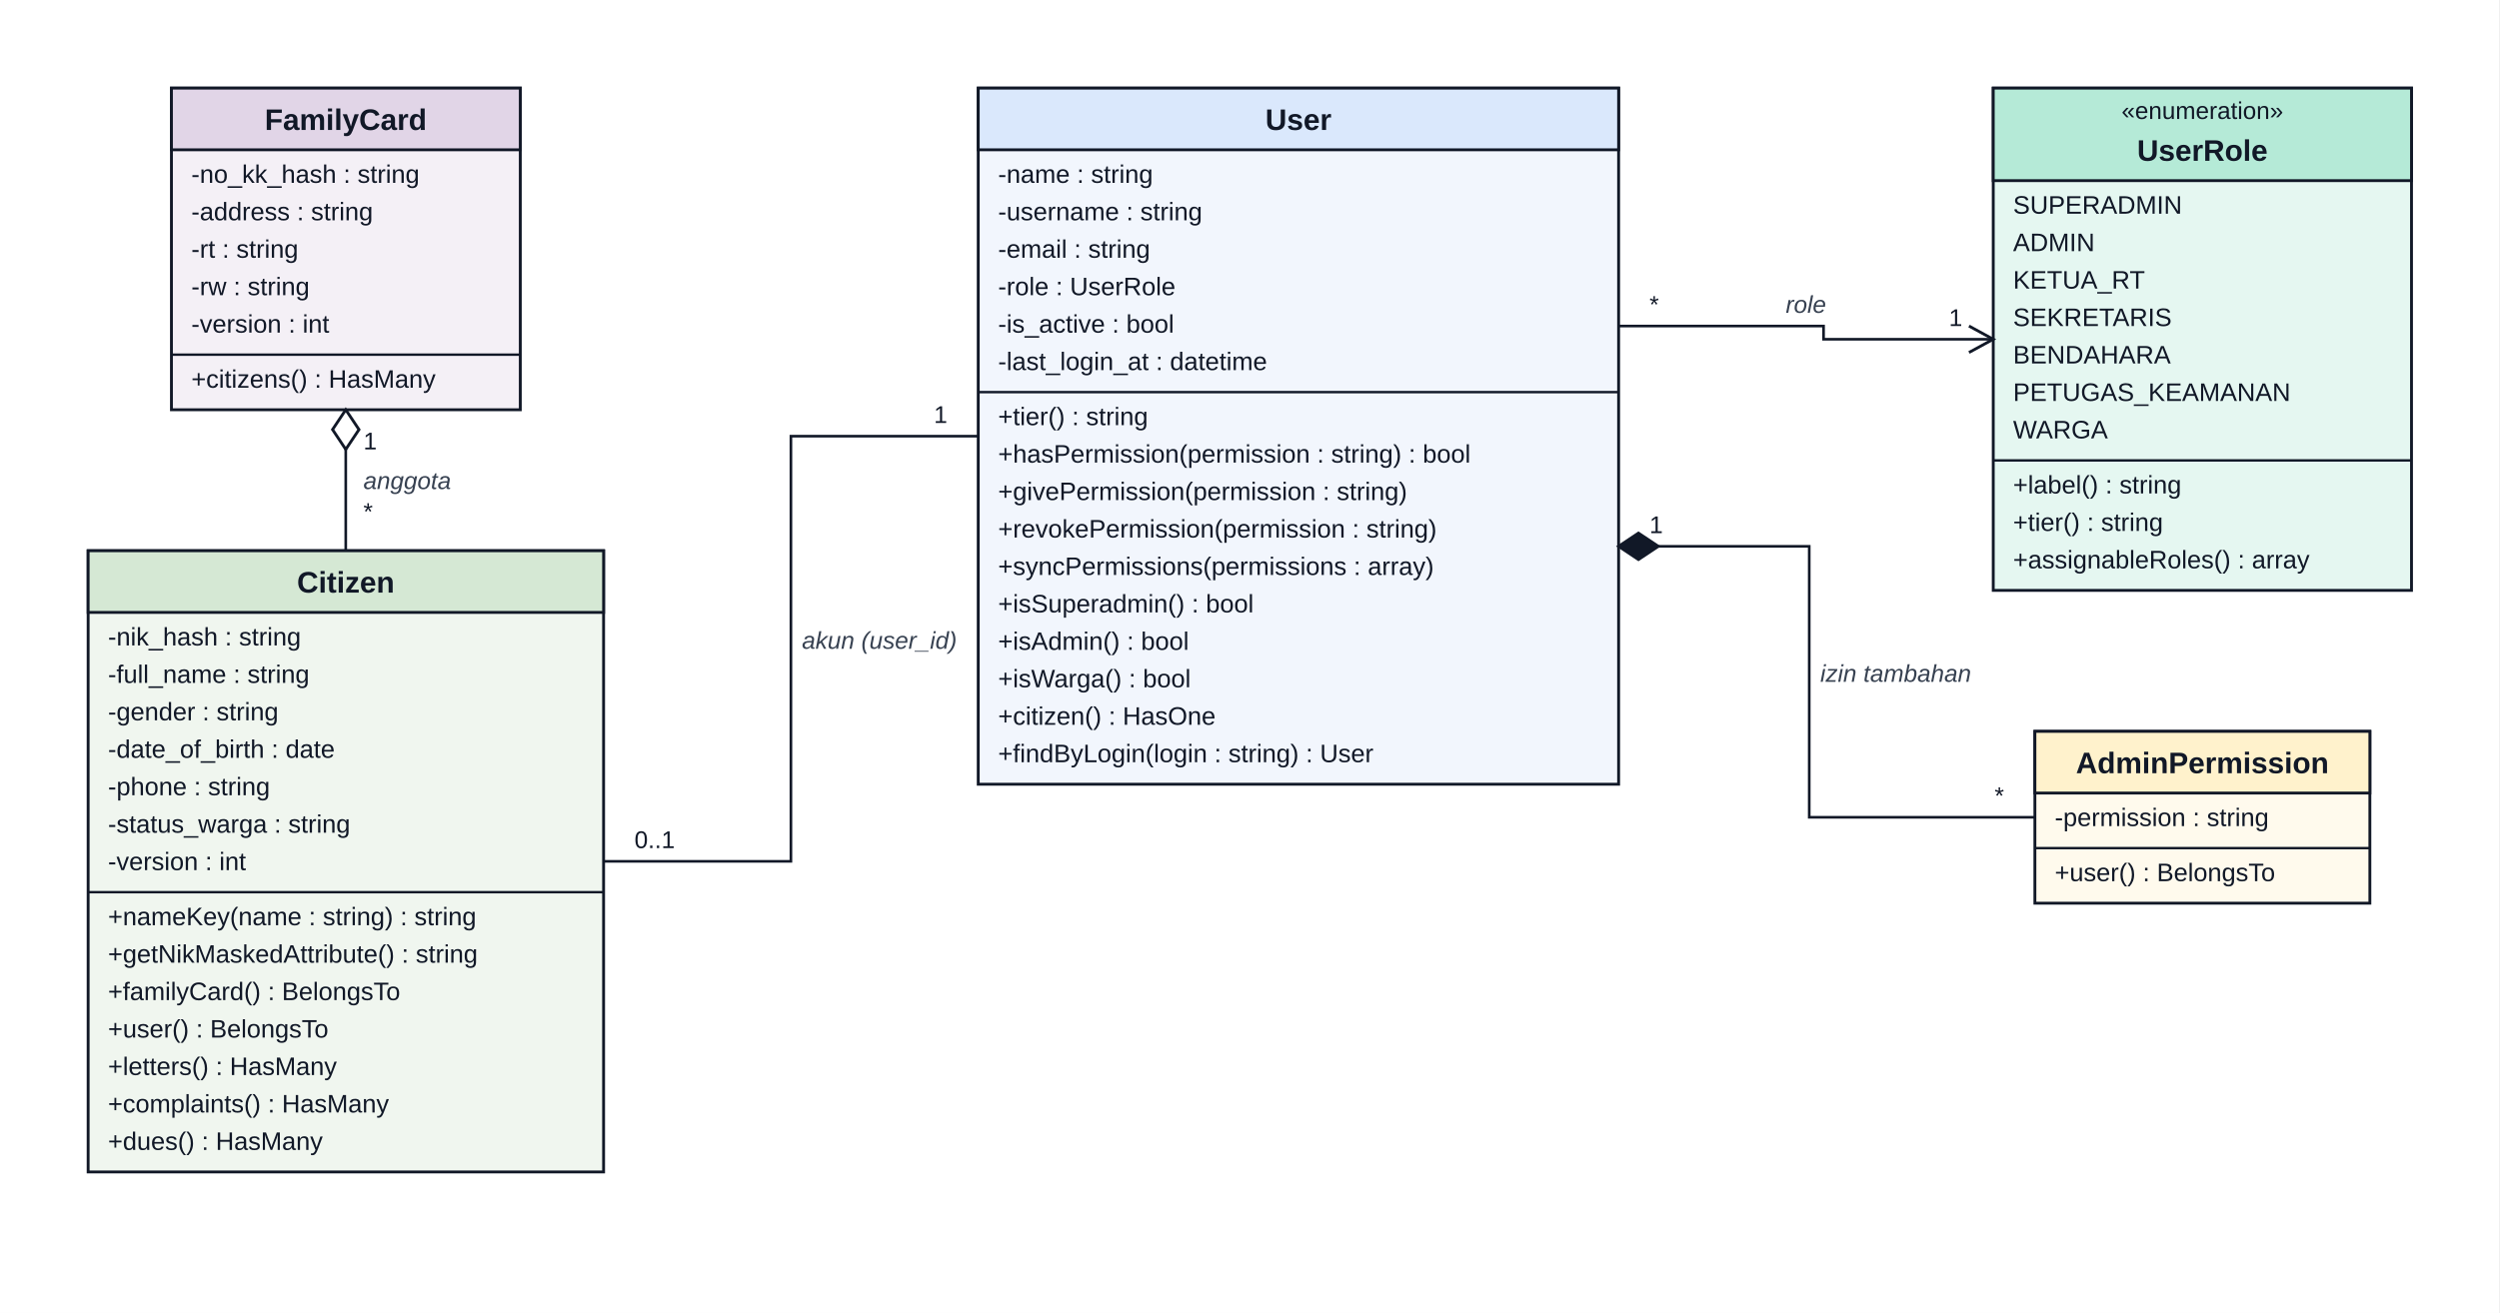
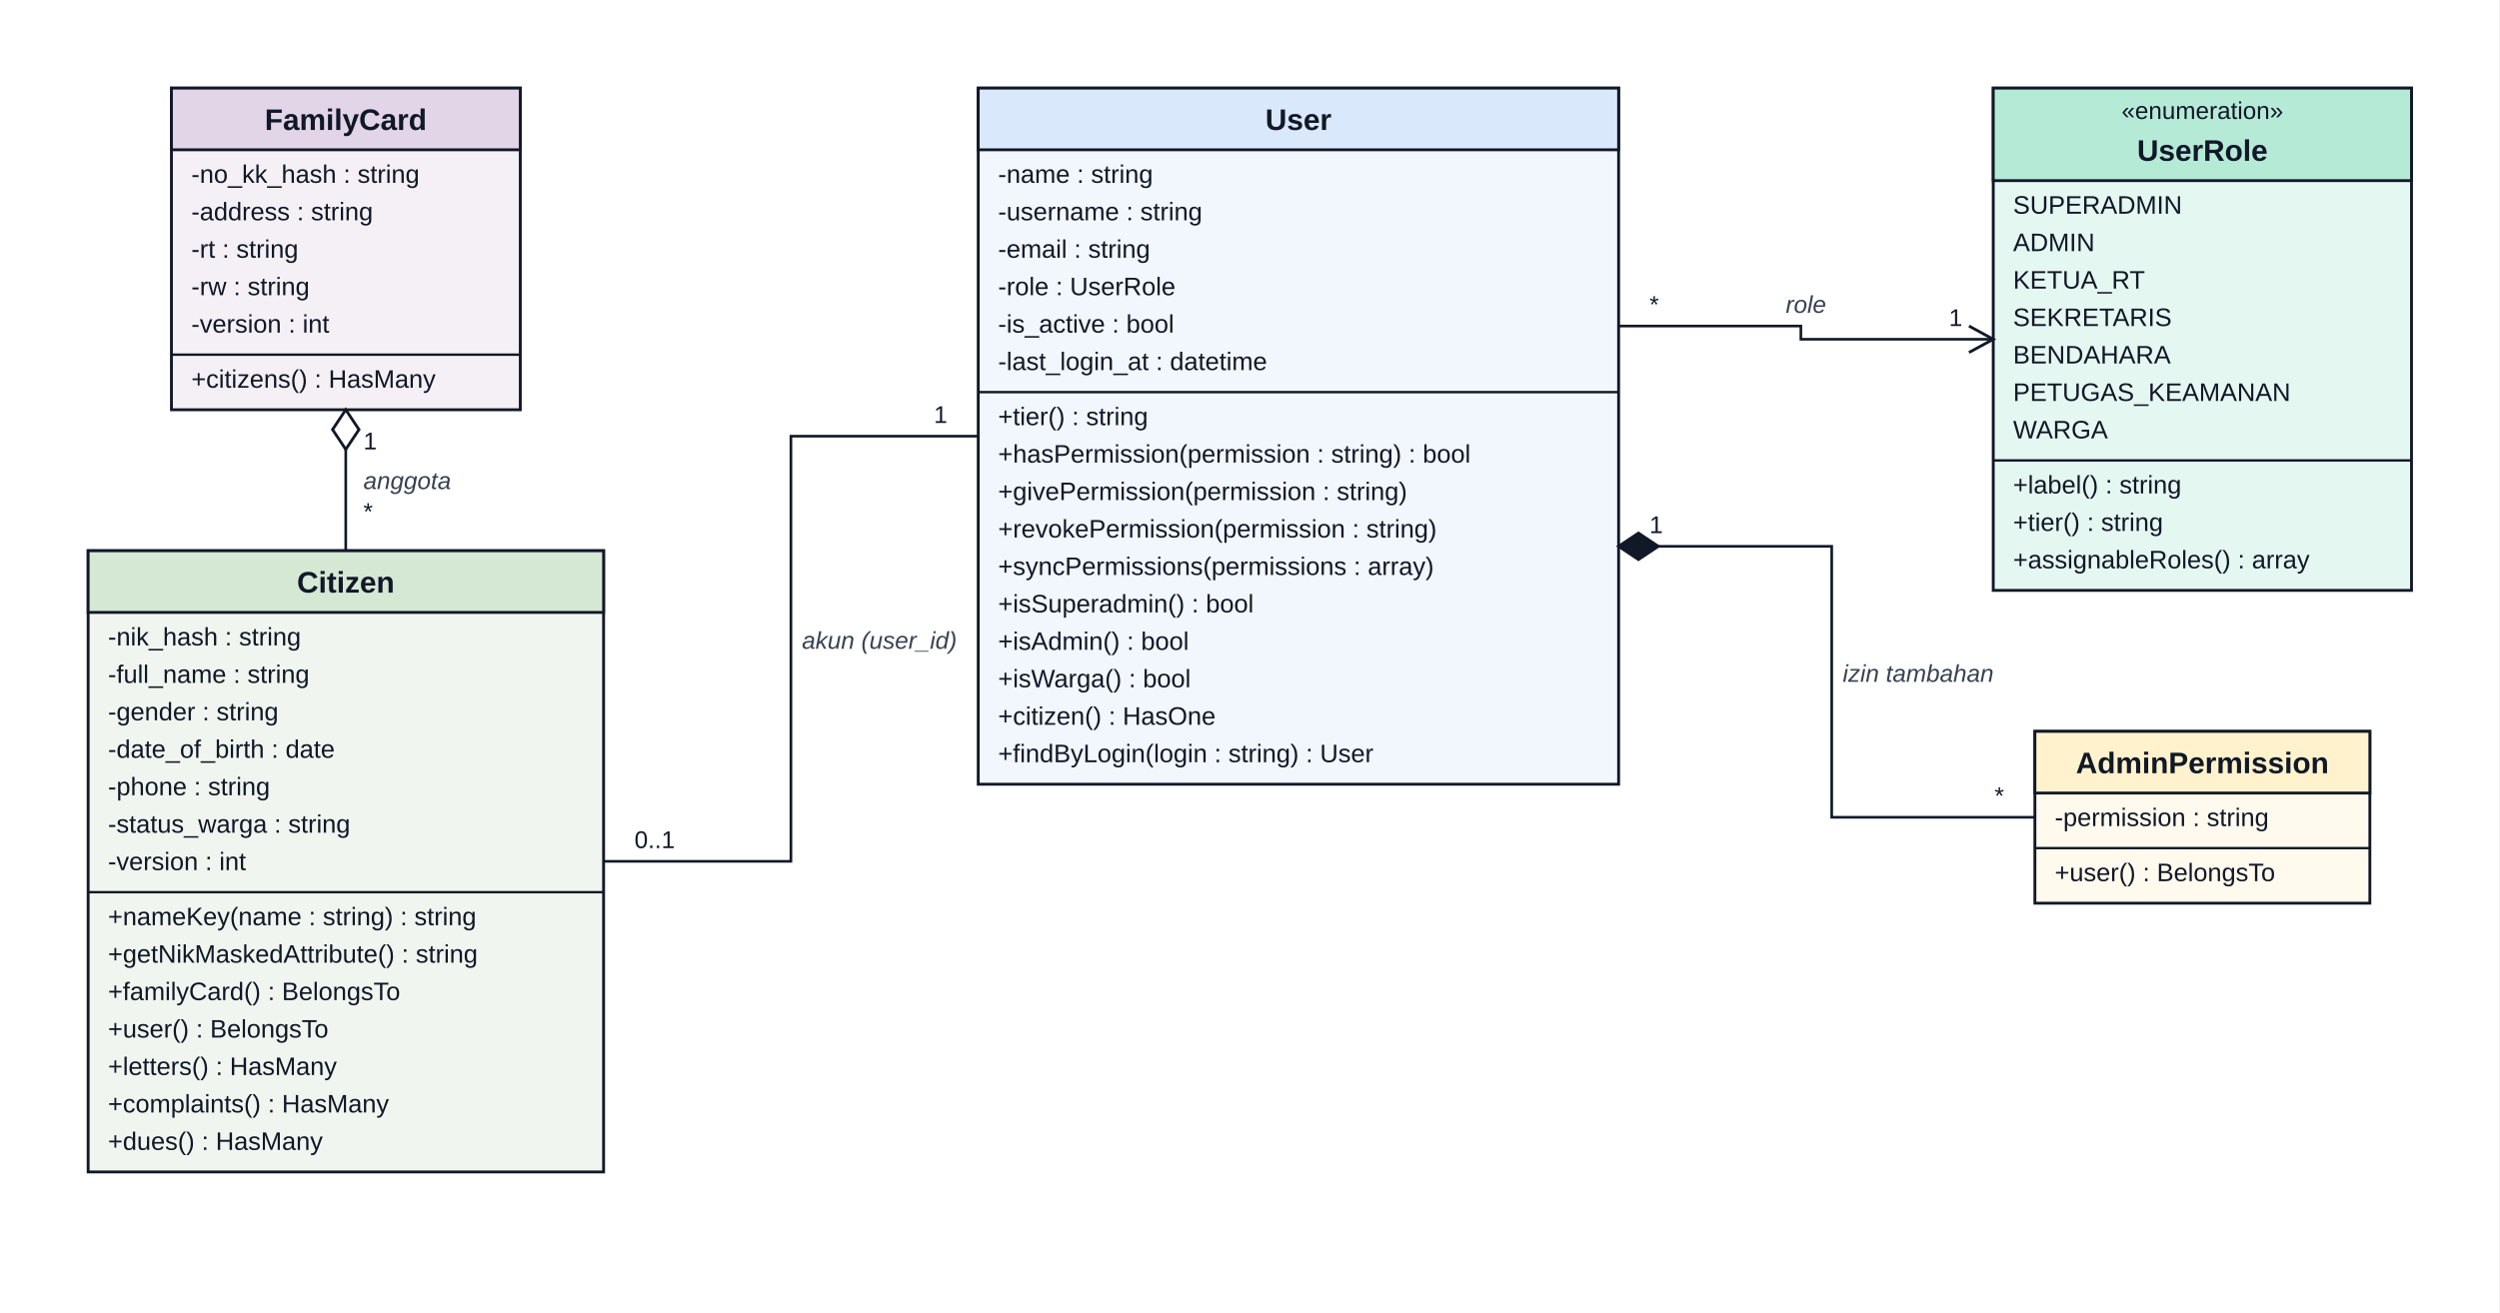
<svg xmlns="http://www.w3.org/2000/svg" viewBox="0 0 1134 596" width="1134" height="596" role="img">
  <rect width="1134" height="596" fill="#ffffff" />
-   <path d="M156.9 186.0 V210.0 H156.9 V250.0" fill="none" stroke="#111827" stroke-width="1.2" />
+   <path d="M156.9 186.0 V218.0 V250.0" fill="none" stroke="#111827" stroke-width="1.2" />
  <path d="M273.9 391.0 H358.9 V198.0 H443.9" fill="none" stroke="#111827" stroke-width="1.2" />
-   <path d="M734.5 148.0 H827.5 V154.0 H904.5" fill="none" stroke="#111827" stroke-width="1.2" />
-   <path d="M734.5 248.0 H821.0 V371.0 H923.4" fill="none" stroke="#111827" stroke-width="1.2" />
+   <path d="M734.5 148.0 H817.2 V154.0 H904.5" fill="none" stroke="#111827" stroke-width="1.2" />
+   <path d="M734.5 248.0 H831.2 V371.0 H923.4" fill="none" stroke="#111827" stroke-width="1.2" />
  <rect x="77.8" y="40.0" width="158.3" height="146.0" fill="#f4f0f6" stroke="#111827" stroke-width="1.3" />
  <rect x="77.8" y="40.0" width="158.3" height="28" fill="#e1d5e7" stroke="#111827" stroke-width="1.3" />
  <text x="156.9" y="59" text-anchor="middle" font-size="13.5" font-weight="bold" fill="#111827" font-family="Arial, Helvetica, sans-serif">FamilyCard</text>
  <text x="86.8" y="83.0" font-size="11.5" fill="#111827" font-family="Arial, Helvetica, sans-serif">-no_kk_hash : string</text>
  <text x="86.8" y="100.0" font-size="11.5" fill="#111827" font-family="Arial, Helvetica, sans-serif">-address : string</text>
  <text x="86.8" y="117.0" font-size="11.5" fill="#111827" font-family="Arial, Helvetica, sans-serif">-rt : string</text>
  <text x="86.8" y="134.0" font-size="11.5" fill="#111827" font-family="Arial, Helvetica, sans-serif">-rw : string</text>
  <text x="86.8" y="151.0" font-size="11.5" fill="#111827" font-family="Arial, Helvetica, sans-serif">-version : int</text>
  <line x1="77.8" y1="161.0" x2="236.1" y2="161.0" stroke="#111827" stroke-width="1.1" />
  <text x="86.8" y="176.0" font-size="11.5" fill="#111827" font-family="Arial, Helvetica, sans-serif">+citizens() : HasMany</text>
  <rect x="40.0" y="250.0" width="233.9" height="282.0" fill="#f0f6ef" stroke="#111827" stroke-width="1.3" />
  <rect x="40.0" y="250.0" width="233.9" height="28" fill="#d5e8d4" stroke="#111827" stroke-width="1.3" />
  <text x="156.9" y="269" text-anchor="middle" font-size="13.5" font-weight="bold" fill="#111827" font-family="Arial, Helvetica, sans-serif">Citizen</text>
  <text x="49.0" y="293.0" font-size="11.5" fill="#111827" font-family="Arial, Helvetica, sans-serif">-nik_hash : string</text>
  <text x="49.0" y="310.0" font-size="11.5" fill="#111827" font-family="Arial, Helvetica, sans-serif">-full_name : string</text>
  <text x="49.0" y="327.0" font-size="11.5" fill="#111827" font-family="Arial, Helvetica, sans-serif">-gender : string</text>
  <text x="49.0" y="344.0" font-size="11.5" fill="#111827" font-family="Arial, Helvetica, sans-serif">-date_of_birth : date</text>
  <text x="49.0" y="361.0" font-size="11.5" fill="#111827" font-family="Arial, Helvetica, sans-serif">-phone : string</text>
  <text x="49.0" y="378.0" font-size="11.5" fill="#111827" font-family="Arial, Helvetica, sans-serif">-status_warga : string</text>
  <text x="49.0" y="395.0" font-size="11.5" fill="#111827" font-family="Arial, Helvetica, sans-serif">-version : int</text>
  <line x1="40.0" y1="405.0" x2="273.9" y2="405.0" stroke="#111827" stroke-width="1.1" />
  <text x="49.0" y="420.0" font-size="11.5" fill="#111827" font-family="Arial, Helvetica, sans-serif">+nameKey(name : string) : string</text>
  <text x="49.0" y="437.0" font-size="11.5" fill="#111827" font-family="Arial, Helvetica, sans-serif">+getNikMaskedAttribute() : string</text>
  <text x="49.0" y="454.0" font-size="11.5" fill="#111827" font-family="Arial, Helvetica, sans-serif">+familyCard() : BelongsTo</text>
  <text x="49.0" y="471.0" font-size="11.5" fill="#111827" font-family="Arial, Helvetica, sans-serif">+user() : BelongsTo</text>
  <text x="49.0" y="488.0" font-size="11.5" fill="#111827" font-family="Arial, Helvetica, sans-serif">+letters() : HasMany</text>
  <text x="49.0" y="505.0" font-size="11.5" fill="#111827" font-family="Arial, Helvetica, sans-serif">+complaints() : HasMany</text>
  <text x="49.0" y="522.0" font-size="11.5" fill="#111827" font-family="Arial, Helvetica, sans-serif">+dues() : HasMany</text>
  <rect x="443.9" y="40.0" width="290.6" height="316.0" fill="#f2f6fd" stroke="#111827" stroke-width="1.3" />
  <rect x="443.9" y="40.0" width="290.6" height="28" fill="#dae8fc" stroke="#111827" stroke-width="1.3" />
  <text x="589.2" y="59" text-anchor="middle" font-size="13.5" font-weight="bold" fill="#111827" font-family="Arial, Helvetica, sans-serif">User</text>
  <text x="452.9" y="83.0" font-size="11.5" fill="#111827" font-family="Arial, Helvetica, sans-serif">-name : string</text>
  <text x="452.9" y="100.0" font-size="11.5" fill="#111827" font-family="Arial, Helvetica, sans-serif">-username : string</text>
  <text x="452.9" y="117.0" font-size="11.5" fill="#111827" font-family="Arial, Helvetica, sans-serif">-email : string</text>
  <text x="452.9" y="134.0" font-size="11.5" fill="#111827" font-family="Arial, Helvetica, sans-serif">-role : UserRole</text>
  <text x="452.9" y="151.0" font-size="11.5" fill="#111827" font-family="Arial, Helvetica, sans-serif">-is_active : bool</text>
  <text x="452.9" y="168.0" font-size="11.5" fill="#111827" font-family="Arial, Helvetica, sans-serif">-last_login_at : datetime</text>
  <line x1="443.9" y1="178.0" x2="734.5" y2="178.0" stroke="#111827" stroke-width="1.1" />
  <text x="452.9" y="193.0" font-size="11.5" fill="#111827" font-family="Arial, Helvetica, sans-serif">+tier() : string</text>
  <text x="452.9" y="210.0" font-size="11.5" fill="#111827" font-family="Arial, Helvetica, sans-serif">+hasPermission(permission : string) : bool</text>
  <text x="452.9" y="227.0" font-size="11.5" fill="#111827" font-family="Arial, Helvetica, sans-serif">+givePermission(permission : string)</text>
  <text x="452.9" y="244.0" font-size="11.5" fill="#111827" font-family="Arial, Helvetica, sans-serif">+revokePermission(permission : string)</text>
  <text x="452.9" y="261.0" font-size="11.5" fill="#111827" font-family="Arial, Helvetica, sans-serif">+syncPermissions(permissions : array)</text>
  <text x="452.9" y="278.0" font-size="11.5" fill="#111827" font-family="Arial, Helvetica, sans-serif">+isSuperadmin() : bool</text>
  <text x="452.9" y="295.0" font-size="11.5" fill="#111827" font-family="Arial, Helvetica, sans-serif">+isAdmin() : bool</text>
  <text x="452.9" y="312.0" font-size="11.5" fill="#111827" font-family="Arial, Helvetica, sans-serif">+isWarga() : bool</text>
  <text x="452.9" y="329.0" font-size="11.5" fill="#111827" font-family="Arial, Helvetica, sans-serif">+citizen() : HasOne</text>
  <text x="452.9" y="346.0" font-size="11.5" fill="#111827" font-family="Arial, Helvetica, sans-serif">+findByLogin(login : string) : User</text>
  <rect x="904.5" y="40.0" width="189.8" height="228.0" fill="#e5f7f1" stroke="#111827" stroke-width="1.3" />
  <rect x="904.5" y="40.0" width="189.8" height="42" fill="#b5ead7" stroke="#111827" stroke-width="1.3" />
  <text x="999.4" y="54" text-anchor="middle" font-size="11" fill="#111827" font-family="Arial, Helvetica, sans-serif">«enumeration»</text>
  <text x="999.4" y="73" text-anchor="middle" font-size="13.5" font-weight="bold" fill="#111827" font-family="Arial, Helvetica, sans-serif">UserRole</text>
  <text x="913.5" y="97.0" font-size="11.5" fill="#111827" font-family="Arial, Helvetica, sans-serif">SUPERADMIN</text>
  <text x="913.5" y="114.0" font-size="11.5" fill="#111827" font-family="Arial, Helvetica, sans-serif">ADMIN</text>
  <text x="913.5" y="131.0" font-size="11.5" fill="#111827" font-family="Arial, Helvetica, sans-serif">KETUA_RT</text>
  <text x="913.5" y="148.0" font-size="11.5" fill="#111827" font-family="Arial, Helvetica, sans-serif">SEKRETARIS</text>
  <text x="913.5" y="165.0" font-size="11.5" fill="#111827" font-family="Arial, Helvetica, sans-serif">BENDAHARA</text>
  <text x="913.5" y="182.0" font-size="11.5" fill="#111827" font-family="Arial, Helvetica, sans-serif">PETUGAS_KEAMANAN</text>
  <text x="913.5" y="199.0" font-size="11.5" fill="#111827" font-family="Arial, Helvetica, sans-serif">WARGA</text>
  <line x1="904.5" y1="209.0" x2="1094.3" y2="209.0" stroke="#111827" stroke-width="1.1" />
  <text x="913.5" y="224.0" font-size="11.5" fill="#111827" font-family="Arial, Helvetica, sans-serif">+label() : string</text>
  <text x="913.5" y="241.0" font-size="11.5" fill="#111827" font-family="Arial, Helvetica, sans-serif">+tier() : string</text>
  <text x="913.5" y="258.0" font-size="11.5" fill="#111827" font-family="Arial, Helvetica, sans-serif">+assignableRoles() : array</text>
  <rect x="923.4" y="332.0" width="152.0" height="78.0" fill="#fffaed" stroke="#111827" stroke-width="1.3" />
  <rect x="923.4" y="332.0" width="152.0" height="28" fill="#fff2cc" stroke="#111827" stroke-width="1.3" />
  <text x="999.4" y="351" text-anchor="middle" font-size="13.5" font-weight="bold" fill="#111827" font-family="Arial, Helvetica, sans-serif">AdminPermission</text>
  <text x="932.4" y="375.0" font-size="11.5" fill="#111827" font-family="Arial, Helvetica, sans-serif">-permission : string</text>
  <line x1="923.4" y1="385.0" x2="1075.4" y2="385.0" stroke="#111827" stroke-width="1.1" />
  <text x="932.4" y="400.0" font-size="11.5" fill="#111827" font-family="Arial, Helvetica, sans-serif">+user() : BelongsTo</text>
  <polygon points="156.9,186.0 162.9,195.0 156.9,204.0 150.9,195.0" fill="#fff" stroke="#111827" stroke-width="1.3" />
  <polyline points="893.5,160.0 904.5,154.0 893.5,148.0" fill="none" stroke="#111827" stroke-width="1.3" />
  <polygon points="734.5,248.0 743.5,242.0 752.5,248.0 743.5,254.0" fill="#111827" stroke="#111827" stroke-width="1.3" />
  <text x="164.9" y="204.0" text-anchor="start" font-size="11" fill="#111827" font-family="Arial, Helvetica, sans-serif" stroke="#fff" stroke-width="3" paint-order="stroke">1</text>
  <text x="164.9" y="236.0" text-anchor="start" font-size="11" fill="#111827" font-family="Arial, Helvetica, sans-serif" stroke="#fff" stroke-width="3" paint-order="stroke">*</text>
  <text x="164.9" y="222.0" text-anchor="start" font-size="11" font-style="italic" fill="#374151" font-family="Arial, Helvetica, sans-serif" stroke="#fff" stroke-width="3" paint-order="stroke">anggota</text>
  <text x="287.9" y="385.0" text-anchor="start" font-size="11" fill="#111827" font-family="Arial, Helvetica, sans-serif" stroke="#fff" stroke-width="3" paint-order="stroke">0..1</text>
  <text x="429.9" y="192.0" text-anchor="end" font-size="11" fill="#111827" font-family="Arial, Helvetica, sans-serif" stroke="#fff" stroke-width="3" paint-order="stroke">1</text>
  <text x="363.9" y="294.5" text-anchor="start" font-size="11" font-style="italic" fill="#374151" font-family="Arial, Helvetica, sans-serif" stroke="#fff" stroke-width="3" paint-order="stroke">akun (user_id)</text>
  <text x="748.5" y="142.0" text-anchor="start" font-size="11" fill="#111827" font-family="Arial, Helvetica, sans-serif" stroke="#fff" stroke-width="3" paint-order="stroke">*</text>
  <text x="890.5" y="148.0" text-anchor="end" font-size="11" fill="#111827" font-family="Arial, Helvetica, sans-serif" stroke="#fff" stroke-width="3" paint-order="stroke">1</text>
  <text x="819.5" y="142.0" text-anchor="middle" font-size="11" font-style="italic" fill="#374151" font-family="Arial, Helvetica, sans-serif" stroke="#fff" stroke-width="3" paint-order="stroke">role</text>
  <text x="748.5" y="242.0" text-anchor="start" font-size="11" fill="#111827" font-family="Arial, Helvetica, sans-serif" stroke="#fff" stroke-width="3" paint-order="stroke">1</text>
  <text x="909.4" y="365.0" text-anchor="end" font-size="11" fill="#111827" font-family="Arial, Helvetica, sans-serif" stroke="#fff" stroke-width="3" paint-order="stroke">*</text>
-   <text x="826.0" y="309.5" text-anchor="start" font-size="11" font-style="italic" fill="#374151" font-family="Arial, Helvetica, sans-serif" stroke="#fff" stroke-width="3" paint-order="stroke">izin tambahan</text>
+   <text x="836.2" y="309.5" text-anchor="start" font-size="11" font-style="italic" fill="#374151" font-family="Arial, Helvetica, sans-serif" stroke="#fff" stroke-width="3" paint-order="stroke">izin tambahan</text>
</svg>
